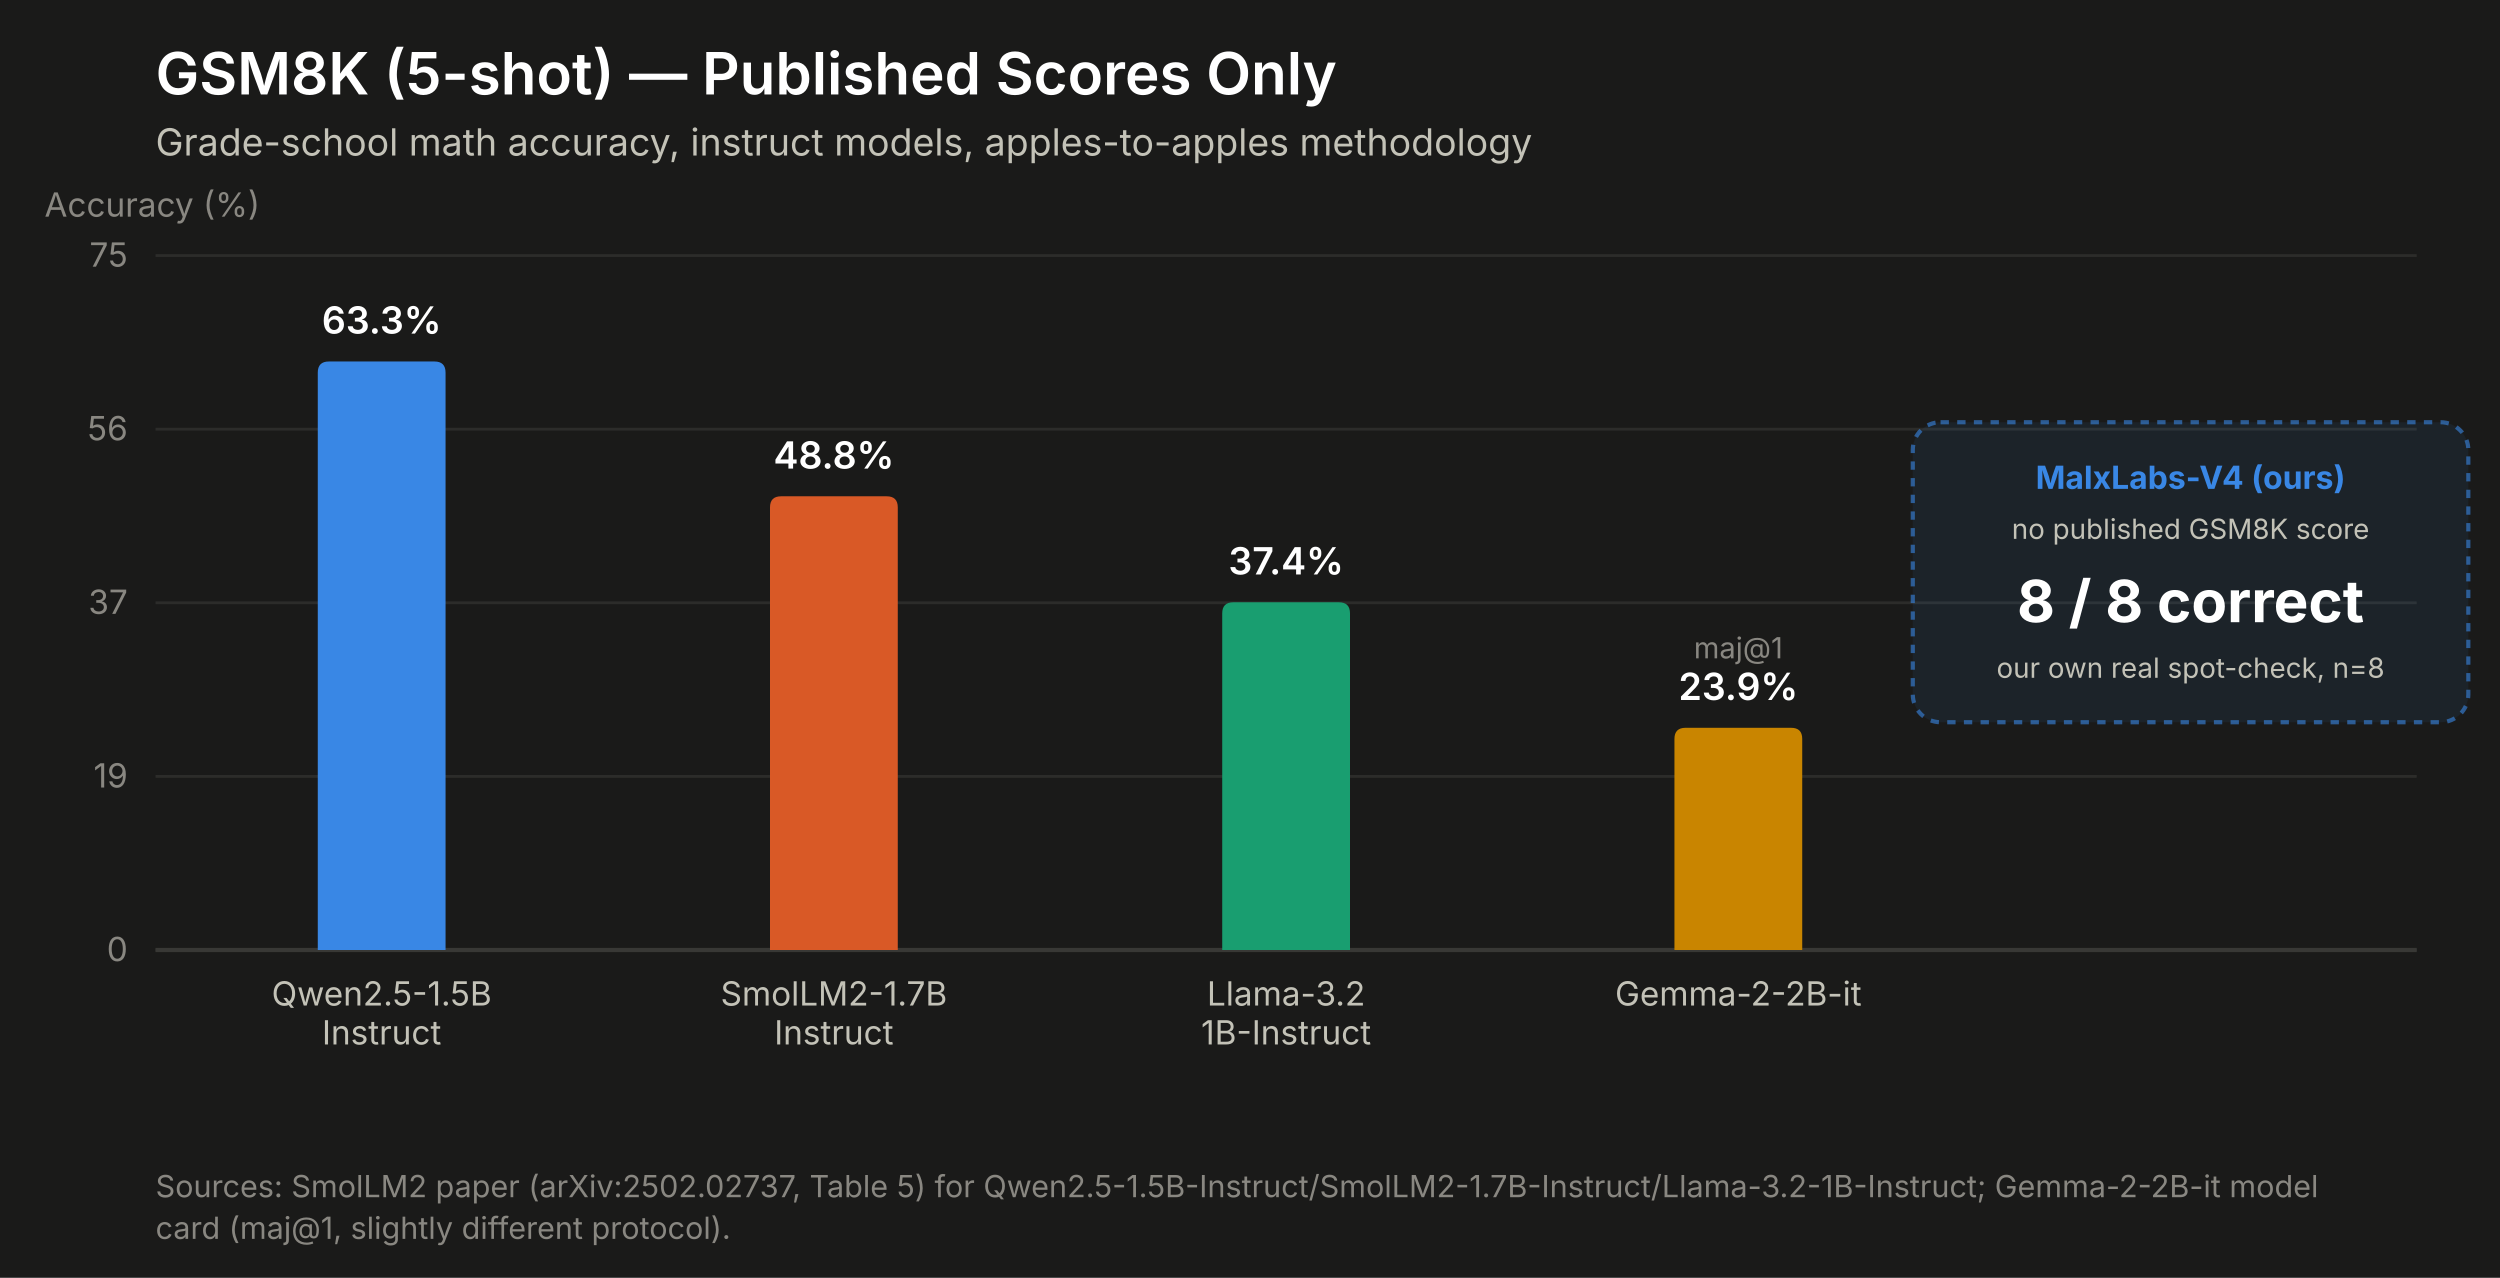
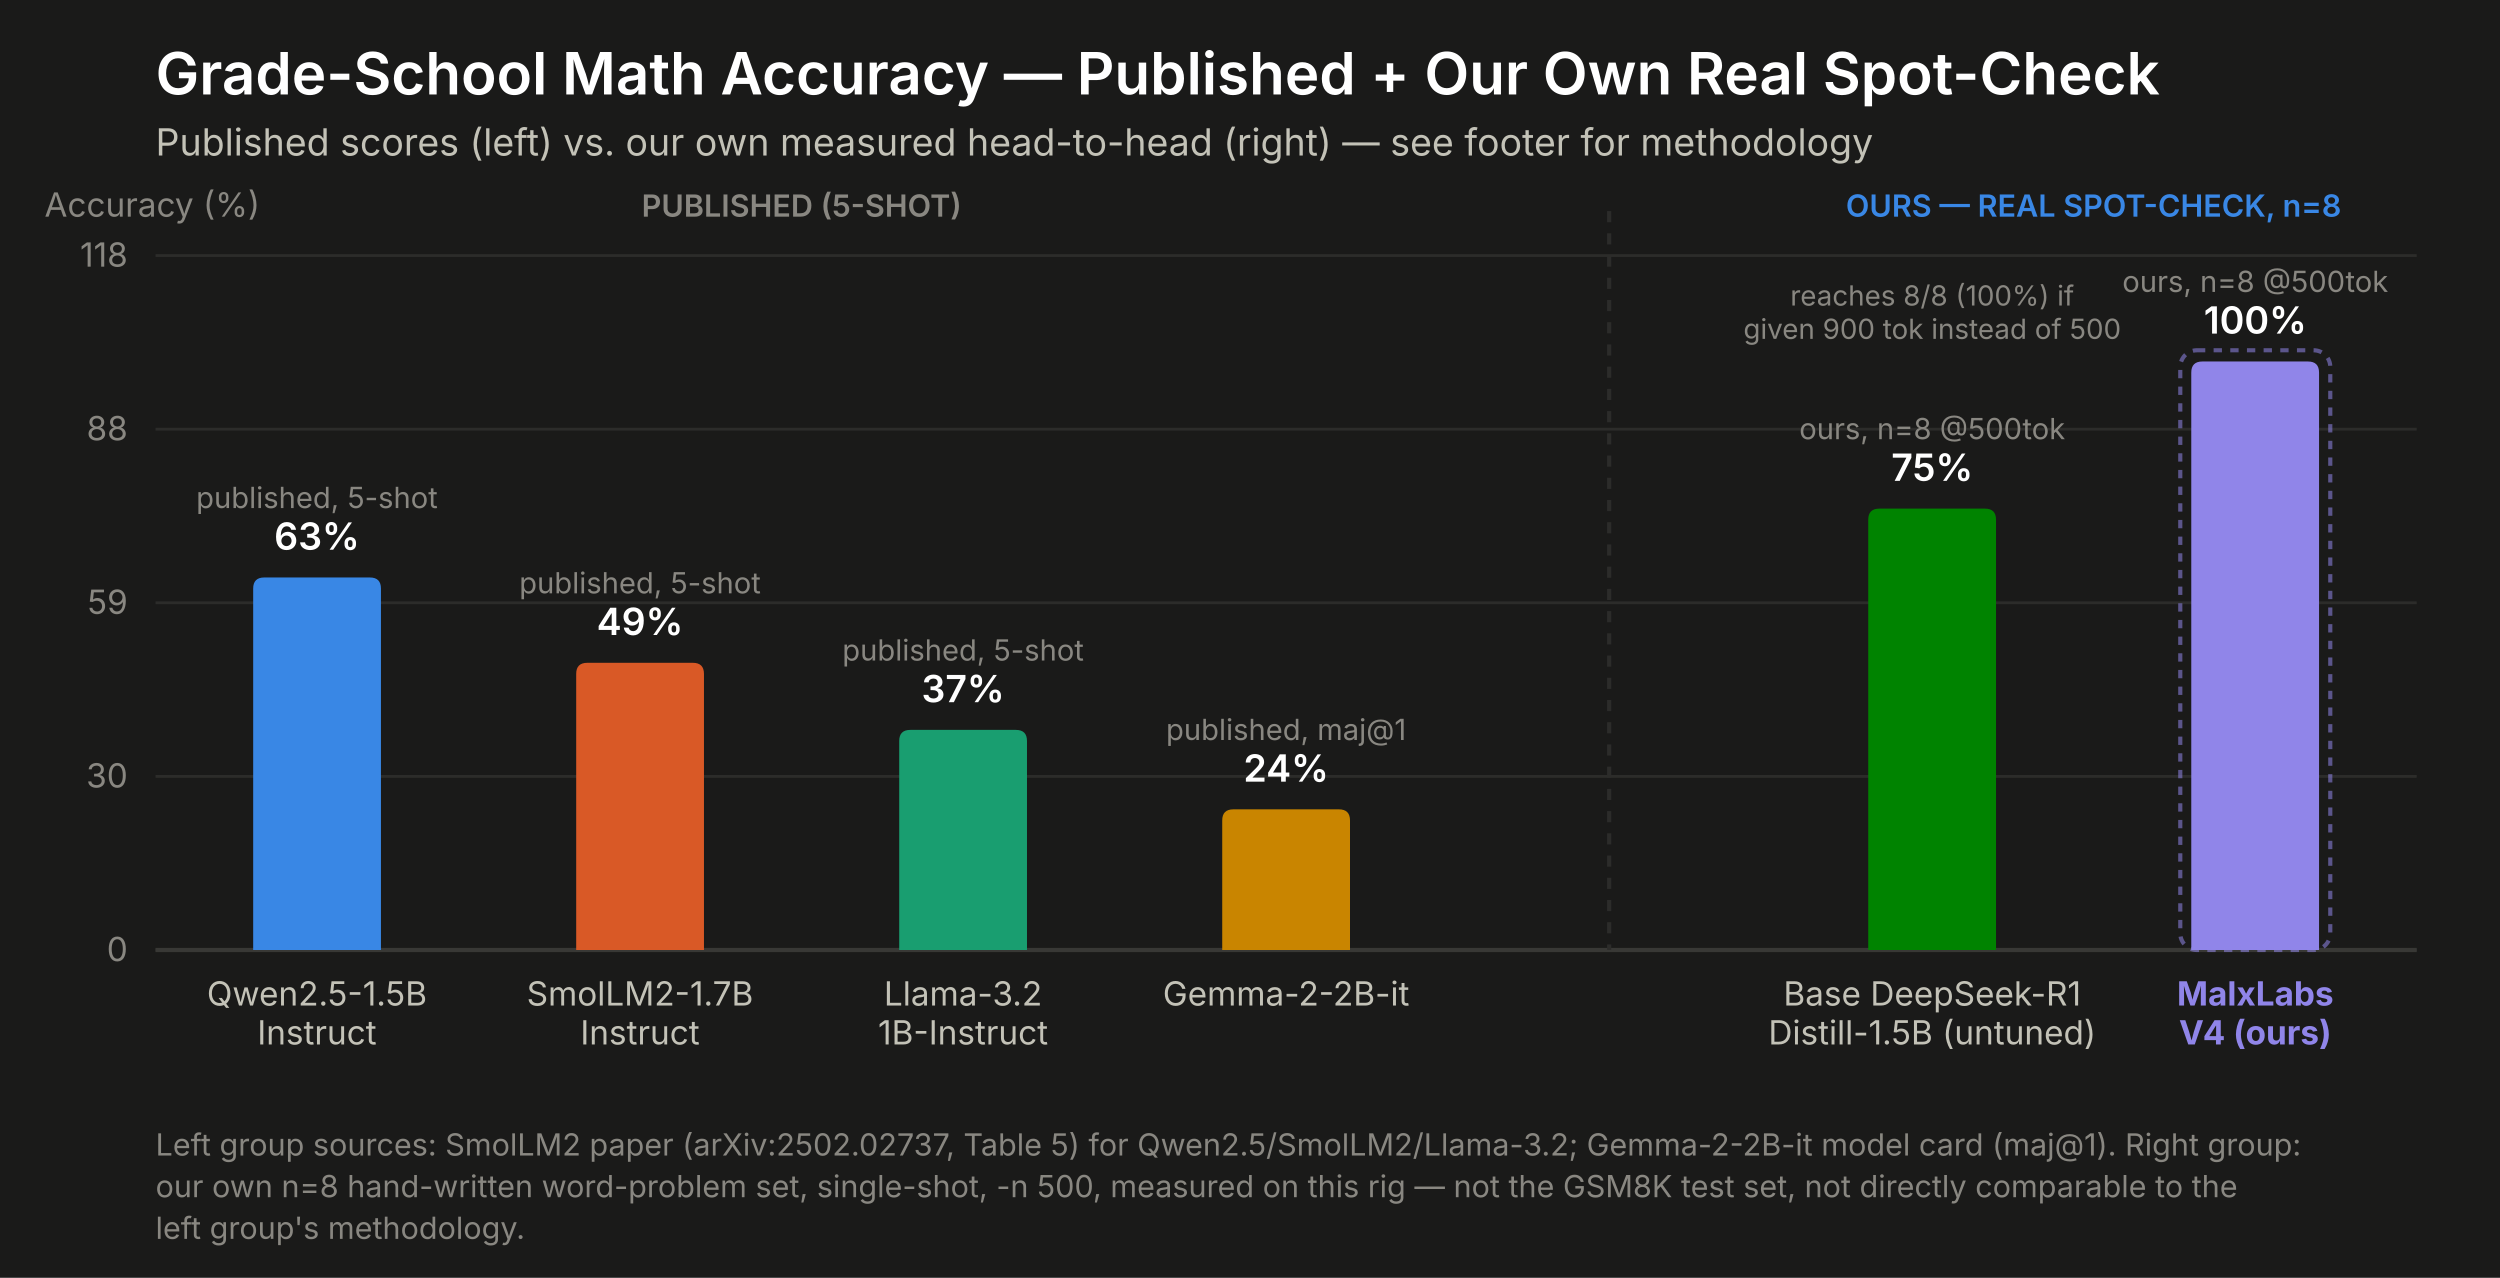
<svg xmlns="http://www.w3.org/2000/svg" viewBox="0 0 900 460" font-family="system-ui, -apple-system, Segoe UI, sans-serif">
  <rect x="0" y="0" width="900" height="460" fill="#1a1a19" />
-   <text x="56" y="34" font-size="21" font-weight="600" fill="#ffffff">GSM8K (5-shot) — Published Scores Only</text>
-   <text x="56" y="56" font-size="13.5" fill="#c3c2b7">Grade-school math accuracy, instruct models, apples-to-apples methodology</text>
+   <text x="56" y="34" font-size="21" font-weight="600" fill="#ffffff">Grade-School Math Accuracy — Published + Our Own Real Spot-Check</text>
+   <text x="56" y="56" font-size="13.5" fill="#c3c2b7">Published scores (left) vs. our own measured head-to-head (right) — see footer for methodology</text>
  <line x1="56" y1="342.0" x2="870" y2="342.0" stroke="#2c2c2a" stroke-width="1" />
  <text x="46" y="346.0" font-size="12" fill="#898781" text-anchor="end">0</text>
  <line x1="56" y1="279.5" x2="870" y2="279.5" stroke="#2c2c2a" stroke-width="1" />
-   <text x="46" y="283.5" font-size="12" fill="#898781" text-anchor="end">19</text>
+   <text x="46" y="283.5" font-size="12" fill="#898781" text-anchor="end">30</text>
  <line x1="56" y1="217.0" x2="870" y2="217.0" stroke="#2c2c2a" stroke-width="1" />
-   <text x="46" y="221.0" font-size="12" fill="#898781" text-anchor="end">37</text>
+   <text x="46" y="221.0" font-size="12" fill="#898781" text-anchor="end">59</text>
  <line x1="56" y1="154.5" x2="870" y2="154.5" stroke="#2c2c2a" stroke-width="1" />
-   <text x="46" y="158.5" font-size="12" fill="#898781" text-anchor="end">56</text>
+   <text x="46" y="158.5" font-size="12" fill="#898781" text-anchor="end">88</text>
  <line x1="56" y1="92.0" x2="870" y2="92.0" stroke="#2c2c2a" stroke-width="1" />
-   <text x="46" y="96.0" font-size="12" fill="#898781" text-anchor="end">75</text>
+   <text x="46" y="96.0" font-size="12" fill="#898781" text-anchor="end">118</text>
  <line x1="56" y1="342.0" x2="870" y2="342.0" stroke="#383835" stroke-width="1.5" />
-   <path d="M 114.4,342.0 L 114.4,134.136 Q 114.4,130.136 118.4,130.136 L 156.4,130.136 Q 160.4,130.136 160.4,134.136 L 160.4,342.0 Z" fill="#3987e5" />
-   <text x="137.4" y="120.1" font-size="13.5" font-weight="600" fill="#ffffff" text-anchor="middle">63.3%</text>
-   <text x="137.4" y="362.0" font-size="12" font-weight="400" fill="#c3c2b7" text-anchor="middle">Qwen2.5-1.5B</text>
-   <text x="137.4" y="376.0" font-size="12" font-weight="400" fill="#c3c2b7" text-anchor="middle">Instruct</text>
-   <path d="M 277.2,342.0 L 277.2,182.667 Q 277.2,178.667 281.2,178.667 L 319.2,178.667 Q 323.2,178.667 323.2,182.667 L 323.2,342.0 Z" fill="#d95926" />
-   <text x="300.2" y="168.7" font-size="13.5" font-weight="600" fill="#ffffff" text-anchor="middle">48.8%</text>
-   <text x="300.2" y="362.0" font-size="12" font-weight="400" fill="#c3c2b7" text-anchor="middle">SmolLM2-1.7B</text>
-   <text x="300.2" y="376.0" font-size="12" font-weight="400" fill="#c3c2b7" text-anchor="middle">Instruct</text>
-   <path d="M 440.0,342.0 L 440.0,220.823 Q 440.0,216.823 444.0,216.823 L 482.0,216.823 Q 486.0,216.823 486.0,220.823 L 486.0,342.0 Z" fill="#199e70" />
-   <text x="463.0" y="206.8" font-size="13.5" font-weight="600" fill="#ffffff" text-anchor="middle">37.4%</text>
-   <text x="463.0" y="362.0" font-size="12" font-weight="400" fill="#c3c2b7" text-anchor="middle">Llama-3.2</text>
-   <text x="463.0" y="376.0" font-size="12" font-weight="400" fill="#c3c2b7" text-anchor="middle">1B-Instruct</text>
-   <path d="M 602.8,342.0 L 602.8,266.007 Q 602.8,262.007 606.8,262.007 L 644.8,262.007 Q 648.8,262.007 648.8,266.007 L 648.8,342.0 Z" fill="#c98500" />
-   <text x="625.8" y="252.0" font-size="13.5" font-weight="600" fill="#ffffff" text-anchor="middle">23.9%</text>
-   <text x="625.8" y="237.0" font-size="10.5" fill="#898781" text-anchor="middle">maj@1</text>
-   <text x="625.8" y="362.0" font-size="12" font-weight="400" fill="#c3c2b7" text-anchor="middle">Gemma-2-2B-it</text>
+   <path d="M 91.143,342.0 L 91.143,211.89 Q 91.143,207.89 95.143,207.89 L 133.143,207.89 Q 137.143,207.89 137.143,211.89 L 137.143,342.0 Z" fill="#3987e5" />
+   <text x="114.1" y="197.9" font-size="13.5" font-weight="600" fill="#ffffff" text-anchor="middle">63%</text>
+   <text x="114.1" y="182.9" font-size="10.5" fill="#898781" text-anchor="middle">published, 5-shot</text>
+   <text x="114.1" y="362.0" font-size="12" font-weight="400" fill="#c3c2b7" text-anchor="middle">Qwen2.5-1.5B</text>
+   <text x="114.1" y="376.0" font-size="12" font-weight="400" fill="#c3c2b7" text-anchor="middle">Instruct</text>
+   <path d="M 207.429,342.0 L 207.429,242.61 Q 207.429,238.61 211.429,238.61 L 249.429,238.61 Q 253.429,238.61 253.429,242.61 L 253.429,342.0 Z" fill="#d95926" />
+   <text x="230.4" y="228.6" font-size="13.5" font-weight="600" fill="#ffffff" text-anchor="middle">49%</text>
+   <text x="230.4" y="213.6" font-size="10.5" fill="#898781" text-anchor="middle">published, 5-shot</text>
+   <text x="230.4" y="362.0" font-size="12" font-weight="400" fill="#c3c2b7" text-anchor="middle">SmolLM2-1.7B</text>
+   <text x="230.4" y="376.0" font-size="12" font-weight="400" fill="#c3c2b7" text-anchor="middle">Instruct</text>
+   <path d="M 323.714,342.0 L 323.714,266.763 Q 323.714,262.763 327.714,262.763 L 365.714,262.763 Q 369.714,262.763 369.714,266.763 L 369.714,342.0 Z" fill="#199e70" />
+   <text x="346.7" y="252.8" font-size="13.5" font-weight="600" fill="#ffffff" text-anchor="middle">37%</text>
+   <text x="346.7" y="237.8" font-size="10.5" fill="#898781" text-anchor="middle">published, 5-shot</text>
+   <text x="346.7" y="362.0" font-size="12" font-weight="400" fill="#c3c2b7" text-anchor="middle">Llama-3.2</text>
+   <text x="346.7" y="376.0" font-size="12" font-weight="400" fill="#c3c2b7" text-anchor="middle">1B-Instruct</text>
+   <path d="M 440,342.0 L 440,295.364 Q 440,291.364 444,291.364 L 482,291.364 Q 486,291.364 486,295.364 L 486,342.0 Z" fill="#c98500" />
+   <text x="463.0" y="281.4" font-size="13.5" font-weight="600" fill="#ffffff" text-anchor="middle">24%</text>
+   <text x="463.0" y="266.4" font-size="10.5" fill="#898781" text-anchor="middle">published, maj@1</text>
+   <text x="463.0" y="362.0" font-size="12" font-weight="400" fill="#c3c2b7" text-anchor="middle">Gemma-2-2B-it</text>
+   <path d="M 672.571,342.0 L 672.571,187.102 Q 672.571,183.102 676.571,183.102 L 714.571,183.102 Q 718.571,183.102 718.571,187.102 L 718.571,342.0 Z" fill="#008300" />
+   <text x="695.6" y="173.1" font-size="13.5" font-weight="600" fill="#ffffff" text-anchor="middle">75%</text>
+   <text x="695.6" y="158.1" font-size="10.5" fill="#898781" text-anchor="middle">ours, n=8 @500tok</text>
+   <text x="695.6" y="362.0" font-size="12" font-weight="400" fill="#c3c2b7" text-anchor="middle">Base DeepSeek-R1</text>
+   <text x="695.6" y="376.0" font-size="12" font-weight="400" fill="#c3c2b7" text-anchor="middle">
+ Distill-1.5B (untuned)</text>
+   <path d="M 788.857,342.0 L 788.857,134.136 Q 788.857,130.136 792.857,130.136 L 830.857,130.136 Q 834.857,130.136 834.857,134.136 L 834.857,342.0 Z" fill="#9085e9" />
+   <rect x="784.9" y="126.1" width="54.0" height="215.9" fill="none" stroke="#9085e9" stroke-width="1.5" stroke-dasharray="3,3" rx="6" opacity="0.55" />
+   <text x="811.9" y="120.1" font-size="13.5" font-weight="600" fill="#ffffff" text-anchor="middle">100%</text>
+   <text x="811.9" y="105.1" font-size="10.5" fill="#898781" text-anchor="middle">ours, n=8 @500tok</text>
+   <text x="811.9" y="362.0" font-size="12" font-weight="700" fill="#9085e9" text-anchor="middle">MalxLabs</text>
+   <text x="811.9" y="376.0" font-size="12" font-weight="700" fill="#9085e9" text-anchor="middle">V4 (ours)</text>
  <text x="16" y="78" font-size="12" fill="#898781">Accuracy (%)</text>
-   <text x="56" y="431" font-size="11" fill="#898781">Sources: SmolLM2 paper (arXiv:2502.02737, Table 5) for Qwen2.5-1.5B-Instruct/SmolLM2-1.7B-Instruct/Llama-3.2-1B-Instruct; Gemma-2-2B-it model</text>
-   <text x="56" y="446" font-size="11" fill="#898781">card (maj@1, slightly different protocol).</text>
-   <rect x="688.6" y="152.0" width="200" height="108" rx="10" fill="#3987e5" opacity="0.08" />
-   <rect x="688.6" y="152.0" width="200" height="108" rx="10" fill="none" stroke="#3987e5" stroke-width="1.5" stroke-dasharray="3,3" opacity="0.6" />
-   <text x="788.6" y="176.0" font-size="11.5" font-weight="700" fill="#3987e5" text-anchor="middle">MalxLabs-V4 (ours)</text>
-   <text x="788.6" y="194.0" font-size="10" fill="#c3c2b7" text-anchor="middle">no published GSM8K score</text>
-   <text x="788.6" y="224.0" font-size="21" font-weight="700" fill="#ffffff" text-anchor="middle">8 / 8 correct</text>
-   <text x="788.6" y="244.0" font-size="10" fill="#c3c2b7" text-anchor="middle">our own real spot-check, n=8</text>
+   <text x="56" y="416" font-size="11" fill="#898781">Left group sources: SmolLM2 paper (arXiv:2502.02737, Table 5) for Qwen2.5/SmolLM2/Llama-3.2; Gemma-2-2B-it model card (maj@1). Right group:</text>
+   <text x="56" y="431" font-size="11" fill="#898781">our own n=8 hand-written word-problem set, single-shot, -n 500, measured on this rig — not the GSM8K test set, not directly comparable to the</text>
+   <text x="56" y="446" font-size="11" fill="#898781">left group's methodology.</text>
+   <text x="288.6" y="78.0" font-size="11" font-weight="600" fill="#898781" text-anchor="middle">PUBLISHED (5-SHOT)</text>
+   <text x="753.7" y="78.0" font-size="11" font-weight="600" fill="#3987e5" text-anchor="middle">OURS — REAL SPOT-CHECK, n=8</text>
+   <line x1="579.3" y1="76.0" x2="579.3" y2="342.0" stroke="#2c2c2a" stroke-width="1.5" stroke-dasharray="4,4" />
+   <text x="695.6" y="110.0" font-size="10" fill="#898781" text-anchor="middle">reaches 8/8 (100%) if</text>
+   <text x="695.6" y="122.0" font-size="10" fill="#898781" text-anchor="middle">given 900 tok instead of 500</text>
</svg>
